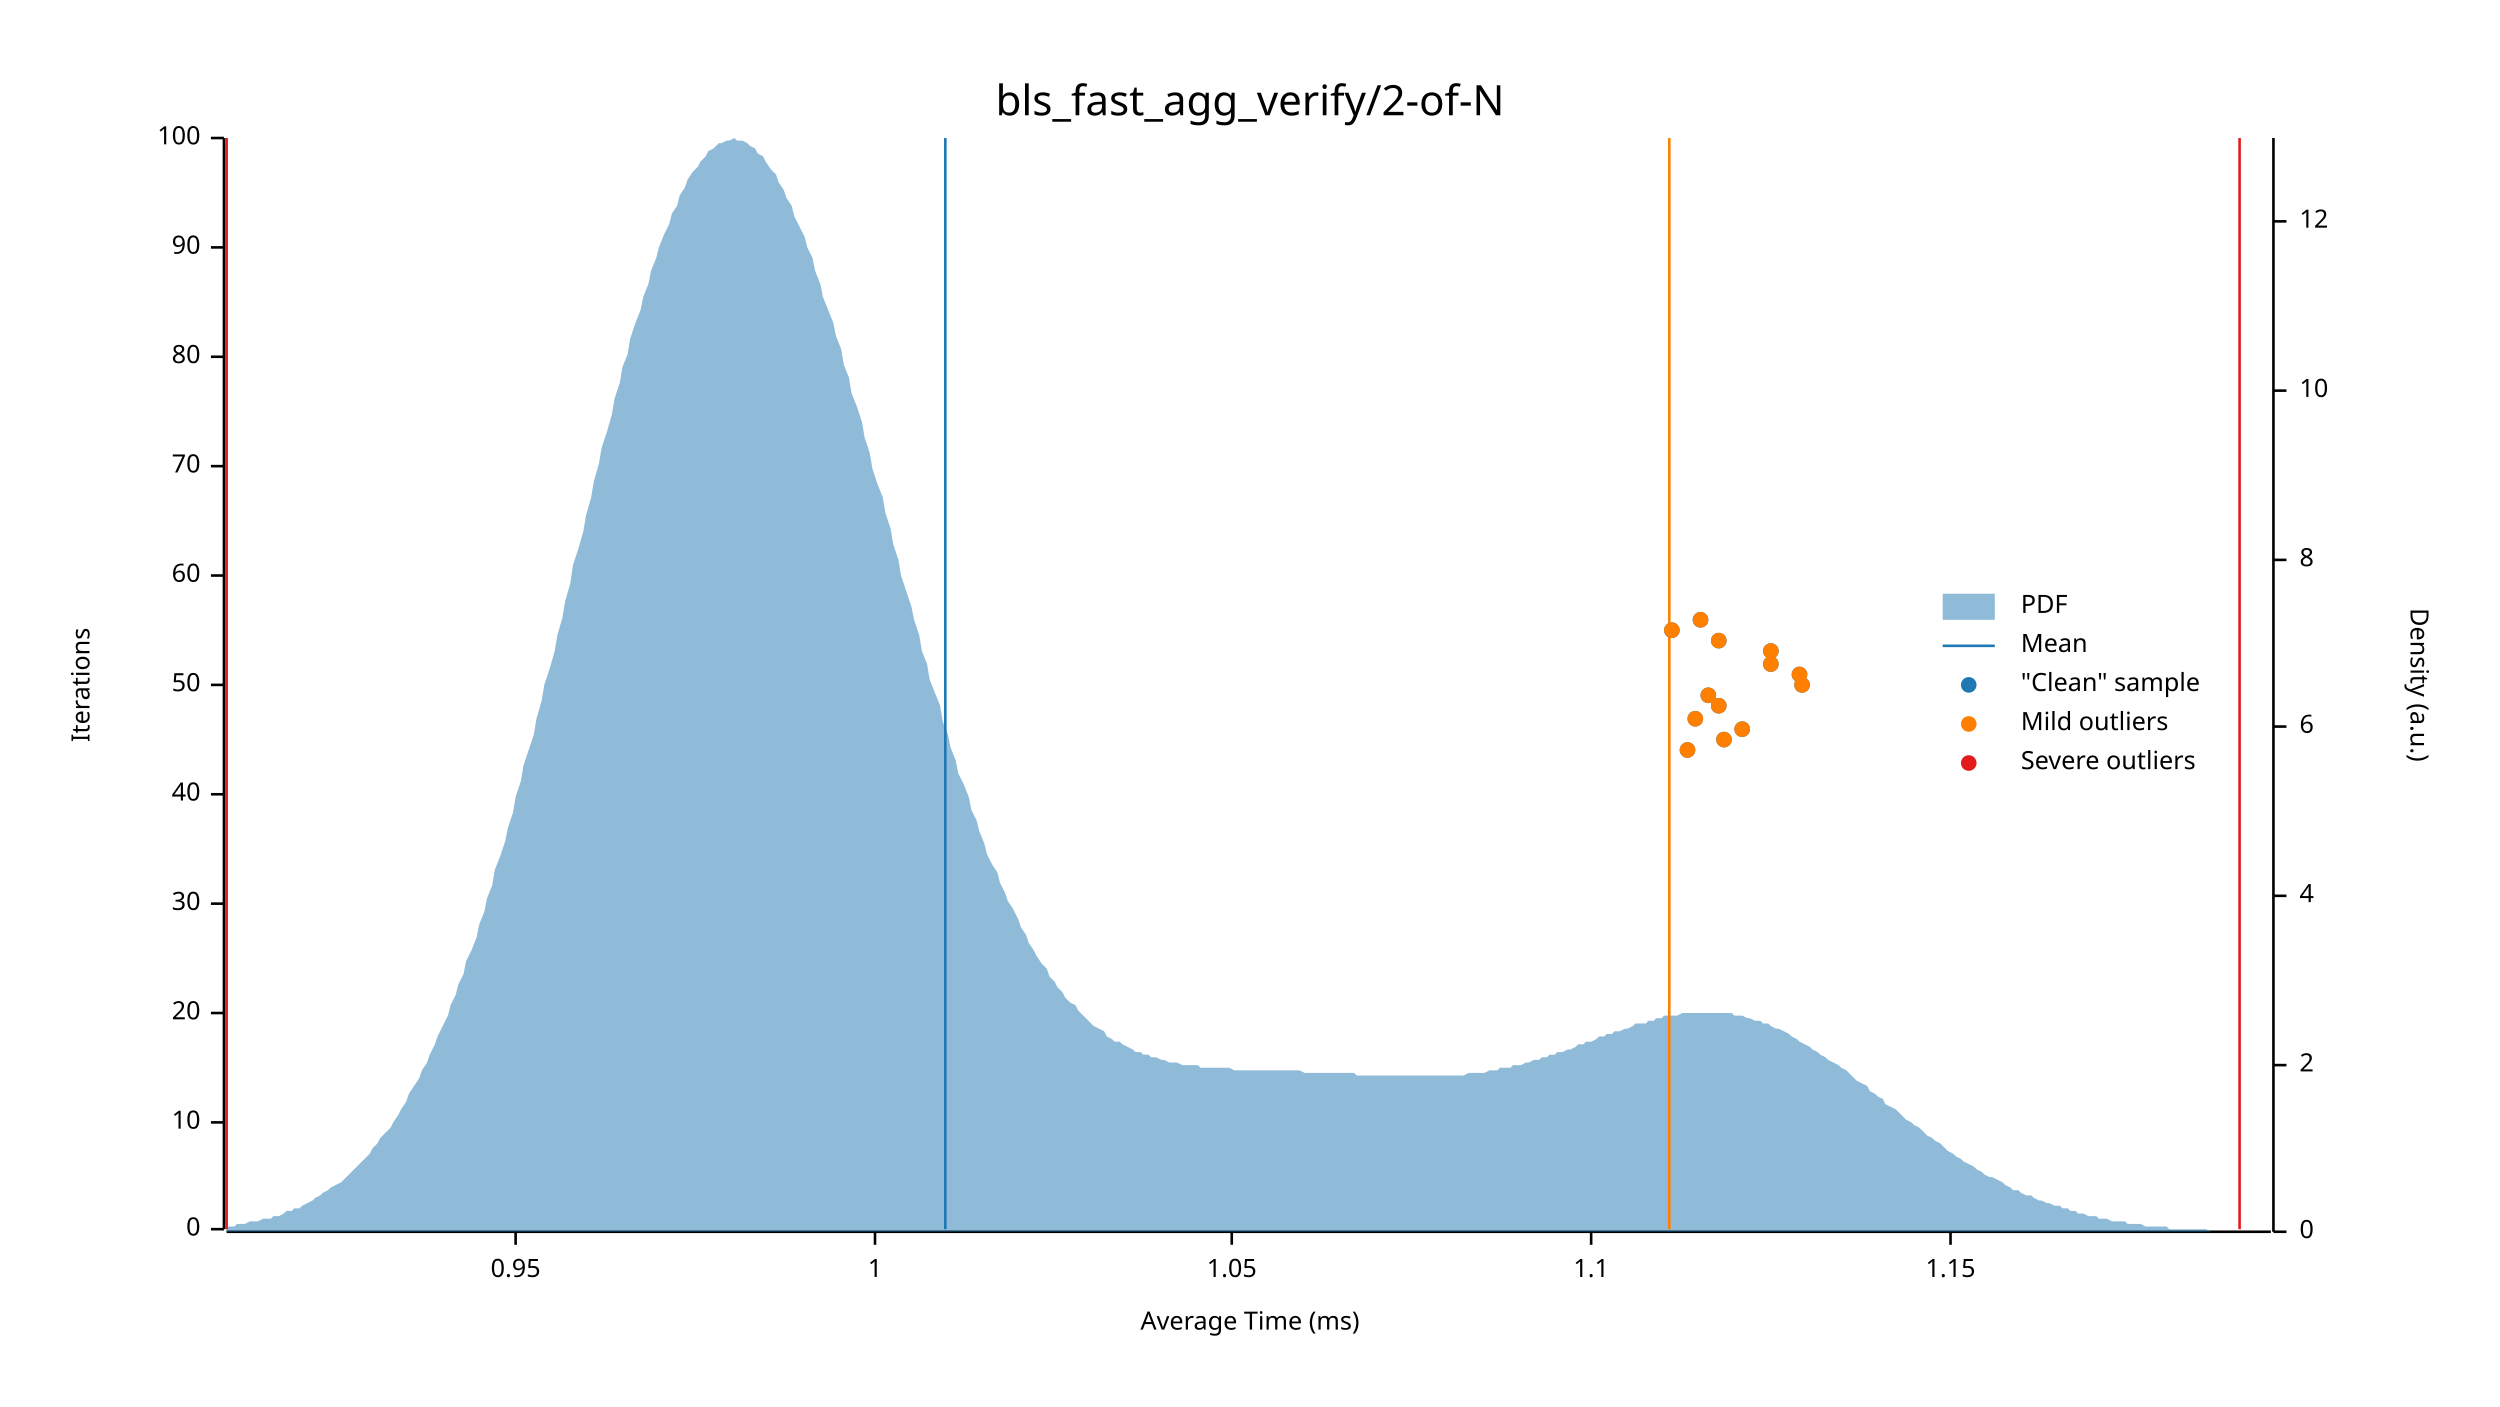
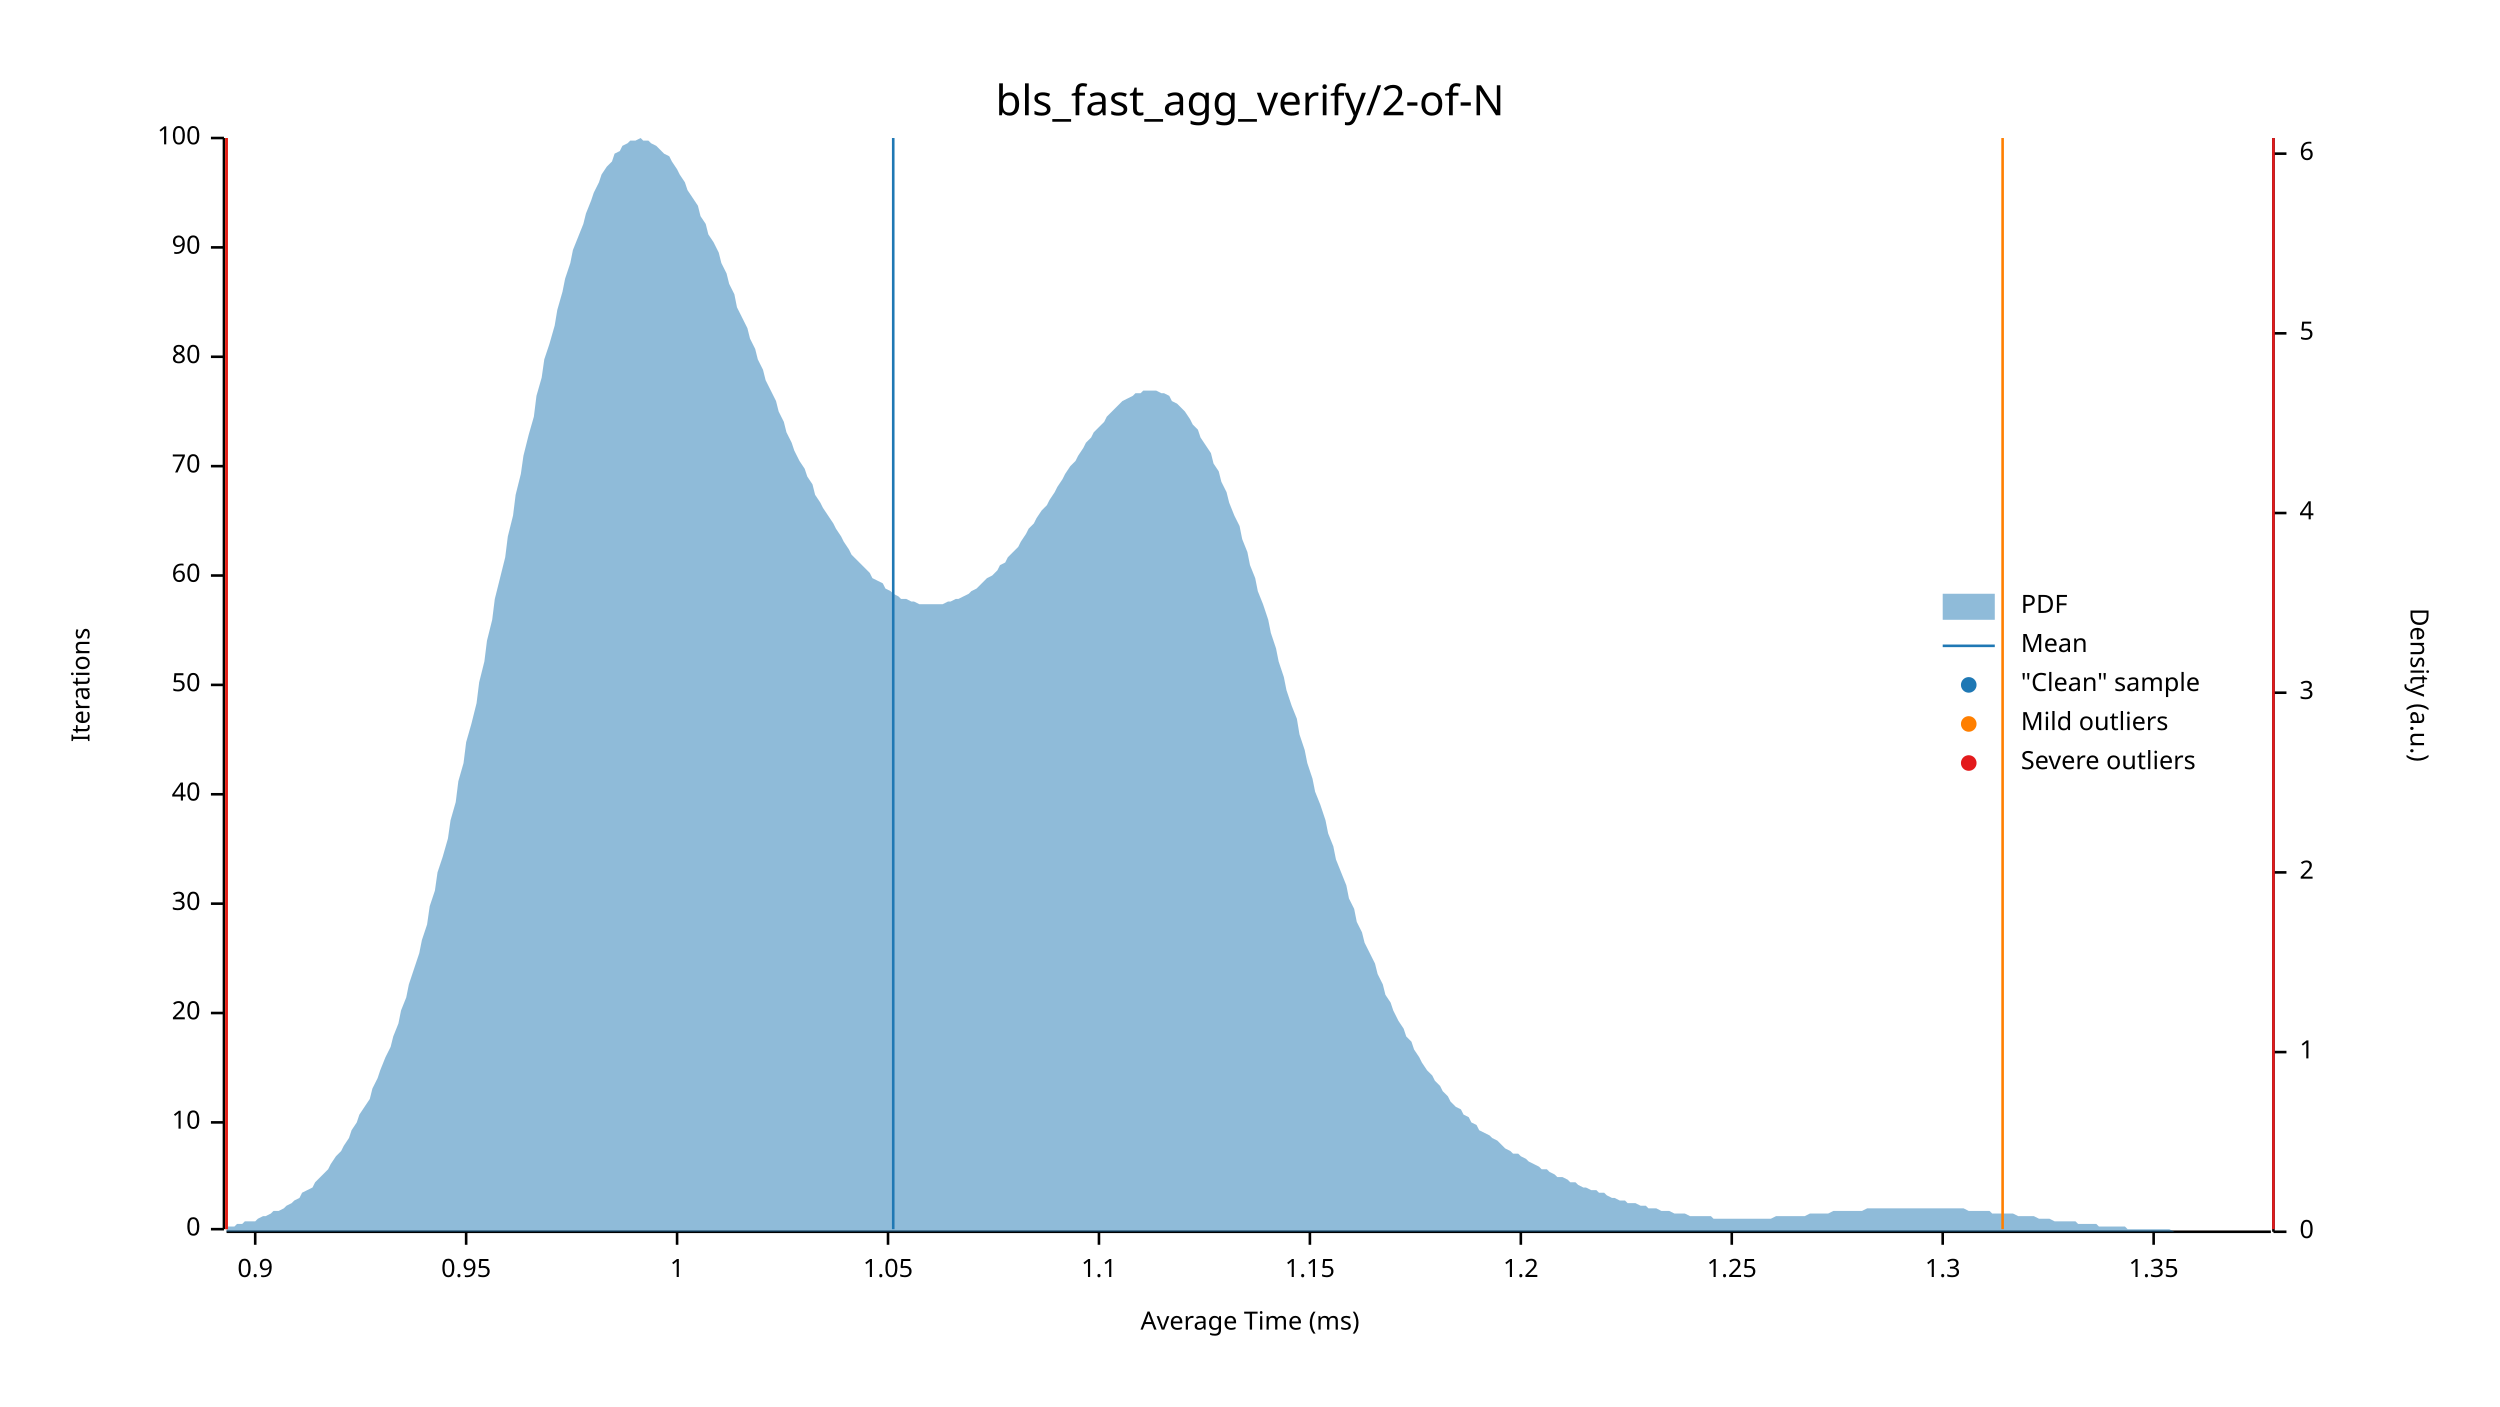
<svg xmlns="http://www.w3.org/2000/svg" width="960" height="540" viewBox="0 0 960 540">
  <text x="480" y="32" dy="0.76em" text-anchor="middle" font-family="sans-serif" font-size="16.129" opacity="1" fill="#000000">
bls_fast_agg_verify/2-of-N
</text>
  <text x="27" y="263" dy="0.76em" text-anchor="middle" font-family="sans-serif" font-size="9.677" opacity="1" fill="#000000" transform="rotate(270, 27, 263)">
Iterations
</text>
  <text x="480" y="513" dy="-0.5ex" text-anchor="middle" font-family="sans-serif" font-size="9.677" opacity="1" fill="#000000">
Average Time (ms)
</text>
  <polyline fill="none" opacity="1" stroke="#000000" stroke-width="1" points="86,53 86,472 " />
  <text x="77" y="472" dy="0.5ex" text-anchor="end" font-family="sans-serif" font-size="9.677" opacity="1" fill="#000000">
0
</text>
  <polyline fill="none" opacity="1" stroke="#000000" stroke-width="1" points="81,472 86,472 " />
  <text x="77" y="431" dy="0.5ex" text-anchor="end" font-family="sans-serif" font-size="9.677" opacity="1" fill="#000000">
10
</text>
  <polyline fill="none" opacity="1" stroke="#000000" stroke-width="1" points="81,431 86,431 " />
  <text x="77" y="389" dy="0.5ex" text-anchor="end" font-family="sans-serif" font-size="9.677" opacity="1" fill="#000000">
20
</text>
  <polyline fill="none" opacity="1" stroke="#000000" stroke-width="1" points="81,389 86,389 " />
  <text x="77" y="347" dy="0.5ex" text-anchor="end" font-family="sans-serif" font-size="9.677" opacity="1" fill="#000000">
30
</text>
  <polyline fill="none" opacity="1" stroke="#000000" stroke-width="1" points="81,347 86,347 " />
  <text x="77" y="305" dy="0.5ex" text-anchor="end" font-family="sans-serif" font-size="9.677" opacity="1" fill="#000000">
40
</text>
  <polyline fill="none" opacity="1" stroke="#000000" stroke-width="1" points="81,305 86,305 " />
  <text x="77" y="263" dy="0.5ex" text-anchor="end" font-family="sans-serif" font-size="9.677" opacity="1" fill="#000000">
50
</text>
  <polyline fill="none" opacity="1" stroke="#000000" stroke-width="1" points="81,263 86,263 " />
  <text x="77" y="221" dy="0.5ex" text-anchor="end" font-family="sans-serif" font-size="9.677" opacity="1" fill="#000000">
60
</text>
  <polyline fill="none" opacity="1" stroke="#000000" stroke-width="1" points="81,221 86,221 " />
  <text x="77" y="179" dy="0.5ex" text-anchor="end" font-family="sans-serif" font-size="9.677" opacity="1" fill="#000000">
70
</text>
  <polyline fill="none" opacity="1" stroke="#000000" stroke-width="1" points="81,179 86,179 " />
  <text x="77" y="137" dy="0.5ex" text-anchor="end" font-family="sans-serif" font-size="9.677" opacity="1" fill="#000000">
80
</text>
  <polyline fill="none" opacity="1" stroke="#000000" stroke-width="1" points="81,137 86,137 " />
  <text x="77" y="95" dy="0.5ex" text-anchor="end" font-family="sans-serif" font-size="9.677" opacity="1" fill="#000000">
90
</text>
  <polyline fill="none" opacity="1" stroke="#000000" stroke-width="1" points="81,95 86,95 " />
  <text x="77" y="53" dy="0.5ex" text-anchor="end" font-family="sans-serif" font-size="9.677" opacity="1" fill="#000000">
100
</text>
  <polyline fill="none" opacity="1" stroke="#000000" stroke-width="1" points="81,53 86,53 " />
  <polyline fill="none" opacity="1" stroke="#000000" stroke-width="1" points="87,473 872,473 " />
-   <text x="198" y="483" dy="0.76em" text-anchor="middle" font-family="sans-serif" font-size="9.677" opacity="1" fill="#000000">
+   <text x="98" y="483" dy="0.76em" text-anchor="middle" font-family="sans-serif" font-size="9.677" opacity="1" fill="#000000">
+ 0.9
+ </text>
+   <polyline fill="none" opacity="1" stroke="#000000" stroke-width="1" points="98,473 98,478 " />
+   <text x="179" y="483" dy="0.76em" text-anchor="middle" font-family="sans-serif" font-size="9.677" opacity="1" fill="#000000">
0.95
</text>
-   <polyline fill="none" opacity="1" stroke="#000000" stroke-width="1" points="198,473 198,478 " />
-   <text x="336" y="483" dy="0.76em" text-anchor="middle" font-family="sans-serif" font-size="9.677" opacity="1" fill="#000000">
+   <polyline fill="none" opacity="1" stroke="#000000" stroke-width="1" points="179,473 179,478 " />
+   <text x="260" y="483" dy="0.76em" text-anchor="middle" font-family="sans-serif" font-size="9.677" opacity="1" fill="#000000">
1
</text>
-   <polyline fill="none" opacity="1" stroke="#000000" stroke-width="1" points="336,473 336,478 " />
-   <text x="473" y="483" dy="0.76em" text-anchor="middle" font-family="sans-serif" font-size="9.677" opacity="1" fill="#000000">
+   <polyline fill="none" opacity="1" stroke="#000000" stroke-width="1" points="260,473 260,478 " />
+   <text x="341" y="483" dy="0.76em" text-anchor="middle" font-family="sans-serif" font-size="9.677" opacity="1" fill="#000000">
1.05
</text>
-   <polyline fill="none" opacity="1" stroke="#000000" stroke-width="1" points="473,473 473,478 " />
-   <text x="611" y="483" dy="0.76em" text-anchor="middle" font-family="sans-serif" font-size="9.677" opacity="1" fill="#000000">
+   <polyline fill="none" opacity="1" stroke="#000000" stroke-width="1" points="341,473 341,478 " />
+   <text x="422" y="483" dy="0.76em" text-anchor="middle" font-family="sans-serif" font-size="9.677" opacity="1" fill="#000000">
1.1
</text>
-   <polyline fill="none" opacity="1" stroke="#000000" stroke-width="1" points="611,473 611,478 " />
-   <text x="749" y="483" dy="0.76em" text-anchor="middle" font-family="sans-serif" font-size="9.677" opacity="1" fill="#000000">
+   <polyline fill="none" opacity="1" stroke="#000000" stroke-width="1" points="422,473 422,478 " />
+   <text x="503" y="483" dy="0.76em" text-anchor="middle" font-family="sans-serif" font-size="9.677" opacity="1" fill="#000000">
1.15
</text>
-   <polyline fill="none" opacity="1" stroke="#000000" stroke-width="1" points="749,473 749,478 " />
+   <polyline fill="none" opacity="1" stroke="#000000" stroke-width="1" points="503,473 503,478 " />
+   <text x="584" y="483" dy="0.76em" text-anchor="middle" font-family="sans-serif" font-size="9.677" opacity="1" fill="#000000">
+ 1.2
+ </text>
+   <polyline fill="none" opacity="1" stroke="#000000" stroke-width="1" points="584,473 584,478 " />
+   <text x="665" y="483" dy="0.76em" text-anchor="middle" font-family="sans-serif" font-size="9.677" opacity="1" fill="#000000">
+ 1.25
+ </text>
+   <polyline fill="none" opacity="1" stroke="#000000" stroke-width="1" points="665,473 665,478 " />
+   <text x="746" y="483" dy="0.76em" text-anchor="middle" font-family="sans-serif" font-size="9.677" opacity="1" fill="#000000">
+ 1.3
+ </text>
+   <polyline fill="none" opacity="1" stroke="#000000" stroke-width="1" points="746,473 746,478 " />
+   <text x="827" y="483" dy="0.76em" text-anchor="middle" font-family="sans-serif" font-size="9.677" opacity="1" fill="#000000">
+ 1.35
+ </text>
+   <polyline fill="none" opacity="1" stroke="#000000" stroke-width="1" points="827,473 827,478 " />
  <text x="933" y="263" dy="0.76em" text-anchor="middle" font-family="sans-serif" font-size="9.677" opacity="1" fill="#000000" transform="rotate(90, 933, 263)">
Density (a.u.)
</text>
  <polyline fill="none" opacity="1" stroke="#000000" stroke-width="1" points="873,53 873,473 " />
  <text x="883" y="473" dy="0.5ex" text-anchor="start" font-family="sans-serif" font-size="9.677" opacity="1" fill="#000000">
0
</text>
  <polyline fill="none" opacity="1" stroke="#000000" stroke-width="1" points="873,473 878,473 " />
-   <text x="883" y="409" dy="0.5ex" text-anchor="start" font-family="sans-serif" font-size="9.677" opacity="1" fill="#000000">
+   <text x="883" y="404" dy="0.5ex" text-anchor="start" font-family="sans-serif" font-size="9.677" opacity="1" fill="#000000">
+ 1
+ </text>
+   <polyline fill="none" opacity="1" stroke="#000000" stroke-width="1" points="873,404 878,404 " />
+   <text x="883" y="335" dy="0.5ex" text-anchor="start" font-family="sans-serif" font-size="9.677" opacity="1" fill="#000000">
2
</text>
-   <polyline fill="none" opacity="1" stroke="#000000" stroke-width="1" points="873,409 878,409 " />
-   <text x="883" y="344" dy="0.5ex" text-anchor="start" font-family="sans-serif" font-size="9.677" opacity="1" fill="#000000">
+   <polyline fill="none" opacity="1" stroke="#000000" stroke-width="1" points="873,335 878,335 " />
+   <text x="883" y="266" dy="0.5ex" text-anchor="start" font-family="sans-serif" font-size="9.677" opacity="1" fill="#000000">
+ 3
+ </text>
+   <polyline fill="none" opacity="1" stroke="#000000" stroke-width="1" points="873,266 878,266 " />
+   <text x="883" y="197" dy="0.5ex" text-anchor="start" font-family="sans-serif" font-size="9.677" opacity="1" fill="#000000">
4
</text>
-   <polyline fill="none" opacity="1" stroke="#000000" stroke-width="1" points="873,344 878,344 " />
-   <text x="883" y="279" dy="0.5ex" text-anchor="start" font-family="sans-serif" font-size="9.677" opacity="1" fill="#000000">
+   <polyline fill="none" opacity="1" stroke="#000000" stroke-width="1" points="873,197 878,197 " />
+   <text x="883" y="128" dy="0.5ex" text-anchor="start" font-family="sans-serif" font-size="9.677" opacity="1" fill="#000000">
+ 5
+ </text>
+   <polyline fill="none" opacity="1" stroke="#000000" stroke-width="1" points="873,128 878,128 " />
+   <text x="883" y="59" dy="0.5ex" text-anchor="start" font-family="sans-serif" font-size="9.677" opacity="1" fill="#000000">
6
</text>
-   <polyline fill="none" opacity="1" stroke="#000000" stroke-width="1" points="873,279 878,279 " />
-   <text x="883" y="215" dy="0.5ex" text-anchor="start" font-family="sans-serif" font-size="9.677" opacity="1" fill="#000000">
- 8
- </text>
-   <polyline fill="none" opacity="1" stroke="#000000" stroke-width="1" points="873,215 878,215 " />
-   <text x="883" y="150" dy="0.5ex" text-anchor="start" font-family="sans-serif" font-size="9.677" opacity="1" fill="#000000">
- 10
- </text>
-   <polyline fill="none" opacity="1" stroke="#000000" stroke-width="1" points="873,150 878,150 " />
-   <text x="883" y="85" dy="0.5ex" text-anchor="start" font-family="sans-serif" font-size="9.677" opacity="1" fill="#000000">
- 12
- </text>
-   <polyline fill="none" opacity="1" stroke="#000000" stroke-width="1" points="873,85 878,85 " />
-   <polygon opacity="0.5" fill="#1F78B4" points="87,471 88,471 90,471 91,470 93,470 94,470 96,469 98,469 99,469 101,468 102,468 104,468 105,467 107,467 109,466 110,465 112,465 113,464 115,464 116,463 118,462 120,461 121,460 123,459 124,458 126,457 127,456 129,455 131,454 132,453 134,451 135,450 137,448 138,447 140,445 142,443 143,441 145,439 146,437 148,435 150,433 151,431 153,428 154,426 156,423 157,420 159,417 161,414 162,411 164,408 165,405 167,401 168,398 170,394 172,390 173,386 175,382 176,378 178,374 179,369 181,365 183,360 184,355 186,350 187,345 189,340 190,334 192,329 194,323 195,318 197,312 198,306 200,300 201,294 203,288 205,282 206,276 208,269 209,263 211,257 213,250 214,244 216,237 217,231 219,224 220,217 222,211 224,204 225,198 227,191 228,185 230,178 231,172 233,166 235,159 236,153 238,147 239,141 241,136 242,130 244,124 246,119 247,114 249,109 250,104 252,99 253,95 255,90 257,86 258,82 260,79 261,75 263,72 264,69 266,66 268,64 269,62 271,60 272,58 274,57 276,55 277,55 279,54 280,54 282,53 283,54 285,54 287,55 288,56 290,57 291,59 293,60 294,62 296,65 298,67 299,70 301,73 302,76 304,79 305,83 307,87 309,91 310,95 312,99 313,104 315,109 316,114 318,119 320,124 321,129 323,134 324,140 326,145 327,151 329,156 331,162 332,168 334,174 335,180 337,186 339,191 340,197 342,203 343,209 345,215 346,221 348,227 350,233 351,238 353,244 354,250 356,255 357,261 359,266 361,271 362,277 364,282 365,287 367,292 368,297 370,301 372,306 373,311 375,315 376,319 378,324 379,328 381,332 383,335 384,339 386,343 387,346 389,349 391,353 392,356 394,359 395,362 397,365 398,367 400,370 402,372 403,375 405,377 406,379 408,381 409,383 411,385 413,386 414,388 416,390 417,391 419,393 420,394 422,395 424,396 425,398 427,399 428,400 430,400 431,401 433,402 435,403 436,404 438,404 439,405 441,405 442,406 444,406 446,407 447,407 449,408 450,408 452,408 454,409 455,409 457,409 458,409 460,409 461,410 463,410 465,410 466,410 468,410 469,410 471,410 472,410 474,411 476,411 477,411 479,411 480,411 482,411 483,411 485,411 487,411 488,411 490,411 491,411 493,411 494,411 496,411 498,411 499,411 501,412 502,412 504,412 505,412 507,412 509,412 510,412 512,412 513,412 515,412 517,412 518,412 520,412 521,413 523,413 524,413 526,413 528,413 529,413 531,413 532,413 534,413 535,413 537,413 539,413 540,413 542,413 543,413 545,413 546,413 548,413 550,413 551,413 553,413 554,413 556,413 557,413 559,413 561,413 562,413 564,412 565,412 567,412 568,412 570,412 572,411 573,411 575,411 576,410 578,410 580,410 581,409 583,409 584,409 586,408 587,408 589,407 591,407 592,406 594,406 595,405 597,405 598,404 600,404 602,403 603,403 605,402 606,401 608,401 609,400 611,400 613,399 614,398 616,398 617,397 619,397 620,396 622,396 624,395 625,395 627,394 628,393 630,393 632,393 633,392 635,392 636,391 638,391 639,390 641,390 643,390 644,390 646,389 647,389 649,389 650,389 652,389 654,389 655,389 657,389 658,389 660,389 661,389 663,389 665,389 666,390 668,390 669,390 671,391 672,391 674,392 676,392 677,393 679,393 680,394 682,395 683,395 685,396 687,397 688,398 690,399 691,400 693,401 695,402 696,403 698,404 699,405 701,406 702,407 704,408 706,409 707,410 709,411 710,412 712,414 713,415 715,416 717,417 718,419 720,420 721,421 723,422 724,424 726,425 728,426 729,427 731,429 732,430 734,431 735,432 737,433 739,435 740,436 742,437 743,438 745,439 746,440 748,442 750,443 751,444 753,445 754,446 756,447 758,448 759,449 761,450 762,451 764,452 765,452 767,453 769,454 770,455 772,456 773,457 775,457 776,458 778,459 780,459 781,460 783,461 784,461 786,462 787,462 789,463 791,463 792,464 794,464 795,465 797,465 798,466 800,466 802,467 803,467 805,467 806,468 808,468 809,468 811,469 813,469 814,469 816,469 817,470 819,470 821,470 822,470 824,471 825,471 827,471 828,471 830,471 832,471 833,472 835,472 836,472 838,472 839,472 841,472 843,472 844,472 846,472 847,472 849,473 850,473 852,473 854,473 855,473 857,473 858,473 860,473 861,473 863,473 865,473 866,473 868,473 869,473 871,473 873,473 873,473 87,473 " />
-   <polyline fill="none" opacity="1" stroke="#1F78B4" stroke-width="1" points="363,472 363,53 " />
+   <polyline fill="none" opacity="1" stroke="#000000" stroke-width="1" points="873,59 878,59 " />
+   <polygon opacity="0.5" fill="#1F78B4" points="87,471 88,471 90,471 91,470 93,470 94,469 96,469 98,469 99,468 101,467 102,467 104,466 105,465 107,465 109,464 110,463 112,462 113,461 115,460 116,458 118,457 120,456 121,454 123,452 124,451 126,449 127,447 129,444 131,442 132,440 134,437 135,434 137,431 138,428 140,425 142,422 143,418 145,414 146,411 148,406 150,402 151,398 153,393 154,388 156,383 157,378 159,372 161,366 162,361 164,355 165,348 167,342 168,335 170,329 172,322 173,315 175,308 176,300 178,293 179,285 181,278 183,270 184,262 186,254 187,246 189,238 190,230 192,222 194,214 195,206 197,198 198,190 200,182 201,175 203,167 205,160 206,152 208,145 209,138 211,132 213,125 214,119 216,112 217,107 219,101 220,96 222,91 224,86 225,82 227,77 228,74 230,70 231,67 233,64 235,62 236,59 238,58 239,56 241,55 242,54 244,54 246,53 247,54 249,54 250,55 252,56 253,57 255,59 257,60 258,62 260,65 261,67 263,70 264,73 266,76 268,79 269,83 271,86 272,90 274,93 276,97 277,101 279,105 280,109 282,113 283,118 285,122 287,126 288,130 290,134 291,138 293,142 294,146 296,150 298,154 299,158 301,162 302,166 304,170 305,173 307,177 309,180 310,183 312,186 313,190 315,193 316,195 318,198 320,201 321,203 323,206 324,208 326,211 327,213 329,215 331,217 332,218 334,220 335,222 337,223 339,224 340,226 342,227 343,228 345,229 346,230 348,230 350,231 351,231 353,232 354,232 356,232 357,232 359,232 361,232 362,232 364,231 365,231 367,230 368,230 370,229 372,228 373,227 375,226 376,225 378,223 379,222 381,221 383,219 384,217 386,216 387,214 389,212 391,210 392,208 394,205 395,203 397,201 398,199 400,196 402,194 403,192 405,189 406,187 408,184 409,182 411,179 413,177 414,175 416,172 417,170 419,168 420,166 422,164 424,162 425,160 427,158 428,157 430,155 431,154 433,153 435,152 436,151 438,151 439,150 441,150 442,150 444,150 446,151 447,151 449,152 450,154 452,155 454,157 455,158 457,161 458,163 460,165 461,168 463,171 465,174 466,178 468,181 469,185 471,189 472,193 474,198 476,202 477,207 479,212 480,217 482,222 483,227 485,232 487,238 488,243 490,249 491,254 493,260 494,265 496,271 498,276 499,282 501,288 502,293 504,299 505,304 507,309 509,315 510,320 512,325 513,330 515,335 517,340 518,345 520,349 521,354 523,358 524,362 526,366 528,370 529,374 531,378 532,382 534,385 535,388 537,392 539,395 540,398 542,400 543,403 545,406 546,408 548,411 550,413 551,415 553,417 554,419 556,421 557,423 559,425 561,426 562,428 564,429 565,431 567,432 568,434 570,435 572,436 573,437 575,438 576,439 578,441 580,442 581,443 583,443 584,444 586,445 587,446 589,447 591,448 592,449 594,449 595,450 597,451 598,452 600,452 602,453 603,454 605,454 606,455 608,456 609,456 611,457 613,457 614,458 616,458 617,459 619,460 620,460 622,461 624,461 625,462 627,462 628,462 630,463 632,463 633,464 635,464 636,464 638,465 639,465 641,465 643,466 644,466 646,466 647,466 649,467 650,467 652,467 654,467 655,467 657,467 658,468 660,468 661,468 663,468 665,468 666,468 668,468 669,468 671,468 672,468 674,468 676,468 677,468 679,468 680,468 682,467 683,467 685,467 687,467 688,467 690,467 691,467 693,467 695,466 696,466 698,466 699,466 701,466 702,466 704,465 706,465 707,465 709,465 710,465 712,465 713,465 715,465 717,464 718,464 720,464 721,464 723,464 724,464 726,464 728,464 729,464 731,464 732,464 734,464 735,464 737,464 739,464 740,464 742,464 743,464 745,464 746,464 748,464 750,464 751,464 753,464 754,464 756,465 758,465 759,465 761,465 762,465 764,465 765,466 767,466 769,466 770,466 772,466 773,466 775,467 776,467 778,467 780,467 781,467 783,468 784,468 786,468 787,468 789,469 791,469 792,469 794,469 795,469 797,469 798,470 800,470 802,470 803,470 805,470 806,471 808,471 809,471 811,471 813,471 814,471 816,471 817,472 819,472 821,472 822,472 824,472 825,472 827,472 828,472 830,472 832,472 833,472 835,473 836,473 838,473 839,473 841,473 843,473 844,473 846,473 847,473 849,473 850,473 852,473 854,473 855,473 857,473 858,473 860,473 861,473 863,473 865,473 866,473 868,473 869,473 871,473 873,473 873,473 87,473 " />
+   <polyline fill="none" opacity="1" stroke="#1F78B4" stroke-width="1" points="343,472 343,53 " />
  <polyline fill="none" opacity="1" stroke="#FF7F00" stroke-width="1" points="87,472 87,53 " />
-   <polyline fill="none" opacity="1" stroke="#FF7F00" stroke-width="1" points="641,472 641,53 " />
+   <polyline fill="none" opacity="1" stroke="#FF7F00" stroke-width="1" points="769,472 769,53 " />
  <polyline fill="none" opacity="1" stroke="#E31A1C" stroke-width="1" points="87,472 87,53 " />
-   <polyline fill="none" opacity="1" stroke="#E31A1C" stroke-width="1" points="860,472 860,53 " />
-   <circle cx="648" cy="288" r="3" opacity="1" fill="#1F78B4" stroke="none" stroke-width="1" />
-   <circle cx="662" cy="284" r="3" opacity="1" fill="#1F78B4" stroke="none" stroke-width="1" />
-   <circle cx="669" cy="280" r="3" opacity="1" fill="#1F78B4" stroke="none" stroke-width="1" />
-   <circle cx="651" cy="276" r="3" opacity="1" fill="#1F78B4" stroke="none" stroke-width="1" />
-   <circle cx="660" cy="271" r="3" opacity="1" fill="#1F78B4" stroke="none" stroke-width="1" />
-   <circle cx="656" cy="267" r="3" opacity="1" fill="#1F78B4" stroke="none" stroke-width="1" />
-   <circle cx="692" cy="263" r="3" opacity="1" fill="#1F78B4" stroke="none" stroke-width="1" />
-   <circle cx="691" cy="259" r="3" opacity="1" fill="#1F78B4" stroke="none" stroke-width="1" />
-   <circle cx="680" cy="255" r="3" opacity="1" fill="#1F78B4" stroke="none" stroke-width="1" />
-   <circle cx="680" cy="250" r="3" opacity="1" fill="#1F78B4" stroke="none" stroke-width="1" />
-   <circle cx="660" cy="246" r="3" opacity="1" fill="#1F78B4" stroke="none" stroke-width="1" />
-   <circle cx="642" cy="242" r="3" opacity="1" fill="#1F78B4" stroke="none" stroke-width="1" />
-   <circle cx="653" cy="238" r="3" opacity="1" fill="#1F78B4" stroke="none" stroke-width="1" />
-   <circle cx="648" cy="288" r="3" opacity="1" fill="#FF7F00" stroke="none" stroke-width="1" />
-   <circle cx="662" cy="284" r="3" opacity="1" fill="#FF7F00" stroke="none" stroke-width="1" />
-   <circle cx="669" cy="280" r="3" opacity="1" fill="#FF7F00" stroke="none" stroke-width="1" />
-   <circle cx="651" cy="276" r="3" opacity="1" fill="#FF7F00" stroke="none" stroke-width="1" />
-   <circle cx="660" cy="271" r="3" opacity="1" fill="#FF7F00" stroke="none" stroke-width="1" />
-   <circle cx="656" cy="267" r="3" opacity="1" fill="#FF7F00" stroke="none" stroke-width="1" />
-   <circle cx="692" cy="263" r="3" opacity="1" fill="#FF7F00" stroke="none" stroke-width="1" />
-   <circle cx="691" cy="259" r="3" opacity="1" fill="#FF7F00" stroke="none" stroke-width="1" />
-   <circle cx="680" cy="255" r="3" opacity="1" fill="#FF7F00" stroke="none" stroke-width="1" />
-   <circle cx="680" cy="250" r="3" opacity="1" fill="#FF7F00" stroke="none" stroke-width="1" />
-   <circle cx="660" cy="246" r="3" opacity="1" fill="#FF7F00" stroke="none" stroke-width="1" />
-   <circle cx="642" cy="242" r="3" opacity="1" fill="#FF7F00" stroke="none" stroke-width="1" />
-   <circle cx="653" cy="238" r="3" opacity="1" fill="#FF7F00" stroke="none" stroke-width="1" />
+   <polyline fill="none" opacity="1" stroke="#E31A1C" stroke-width="1" points="873,472 873,53 " />
  <text x="776" y="228" dy="0.76em" text-anchor="start" font-family="sans-serif" font-size="9.677" opacity="1" fill="#000000">
PDF
</text>
  <text x="776" y="243" dy="0.76em" text-anchor="start" font-family="sans-serif" font-size="9.677" opacity="1" fill="#000000">
Mean
</text>
  <text x="776" y="258" dy="0.76em" text-anchor="start" font-family="sans-serif" font-size="9.677" opacity="1" fill="#000000">
"Clean" sample
</text>
  <text x="776" y="273" dy="0.76em" text-anchor="start" font-family="sans-serif" font-size="9.677" opacity="1" fill="#000000">
Mild outliers
</text>
  <text x="776" y="288" dy="0.76em" text-anchor="start" font-family="sans-serif" font-size="9.677" opacity="1" fill="#000000">
Severe outliers
</text>
  <rect x="746" y="228" width="20" height="10" opacity="0.5" fill="#1F78B4" stroke="none" />
  <polyline fill="none" opacity="1" stroke="#1F78B4" stroke-width="1" points="746,248 766,248 " />
  <circle cx="756" cy="263" r="3" opacity="1" fill="#1F78B4" stroke="none" stroke-width="1" />
  <circle cx="756" cy="278" r="3" opacity="1" fill="#FF7F00" stroke="none" stroke-width="1" />
  <circle cx="756" cy="293" r="3" opacity="1" fill="#E31A1C" stroke="none" stroke-width="1" />
</svg>
